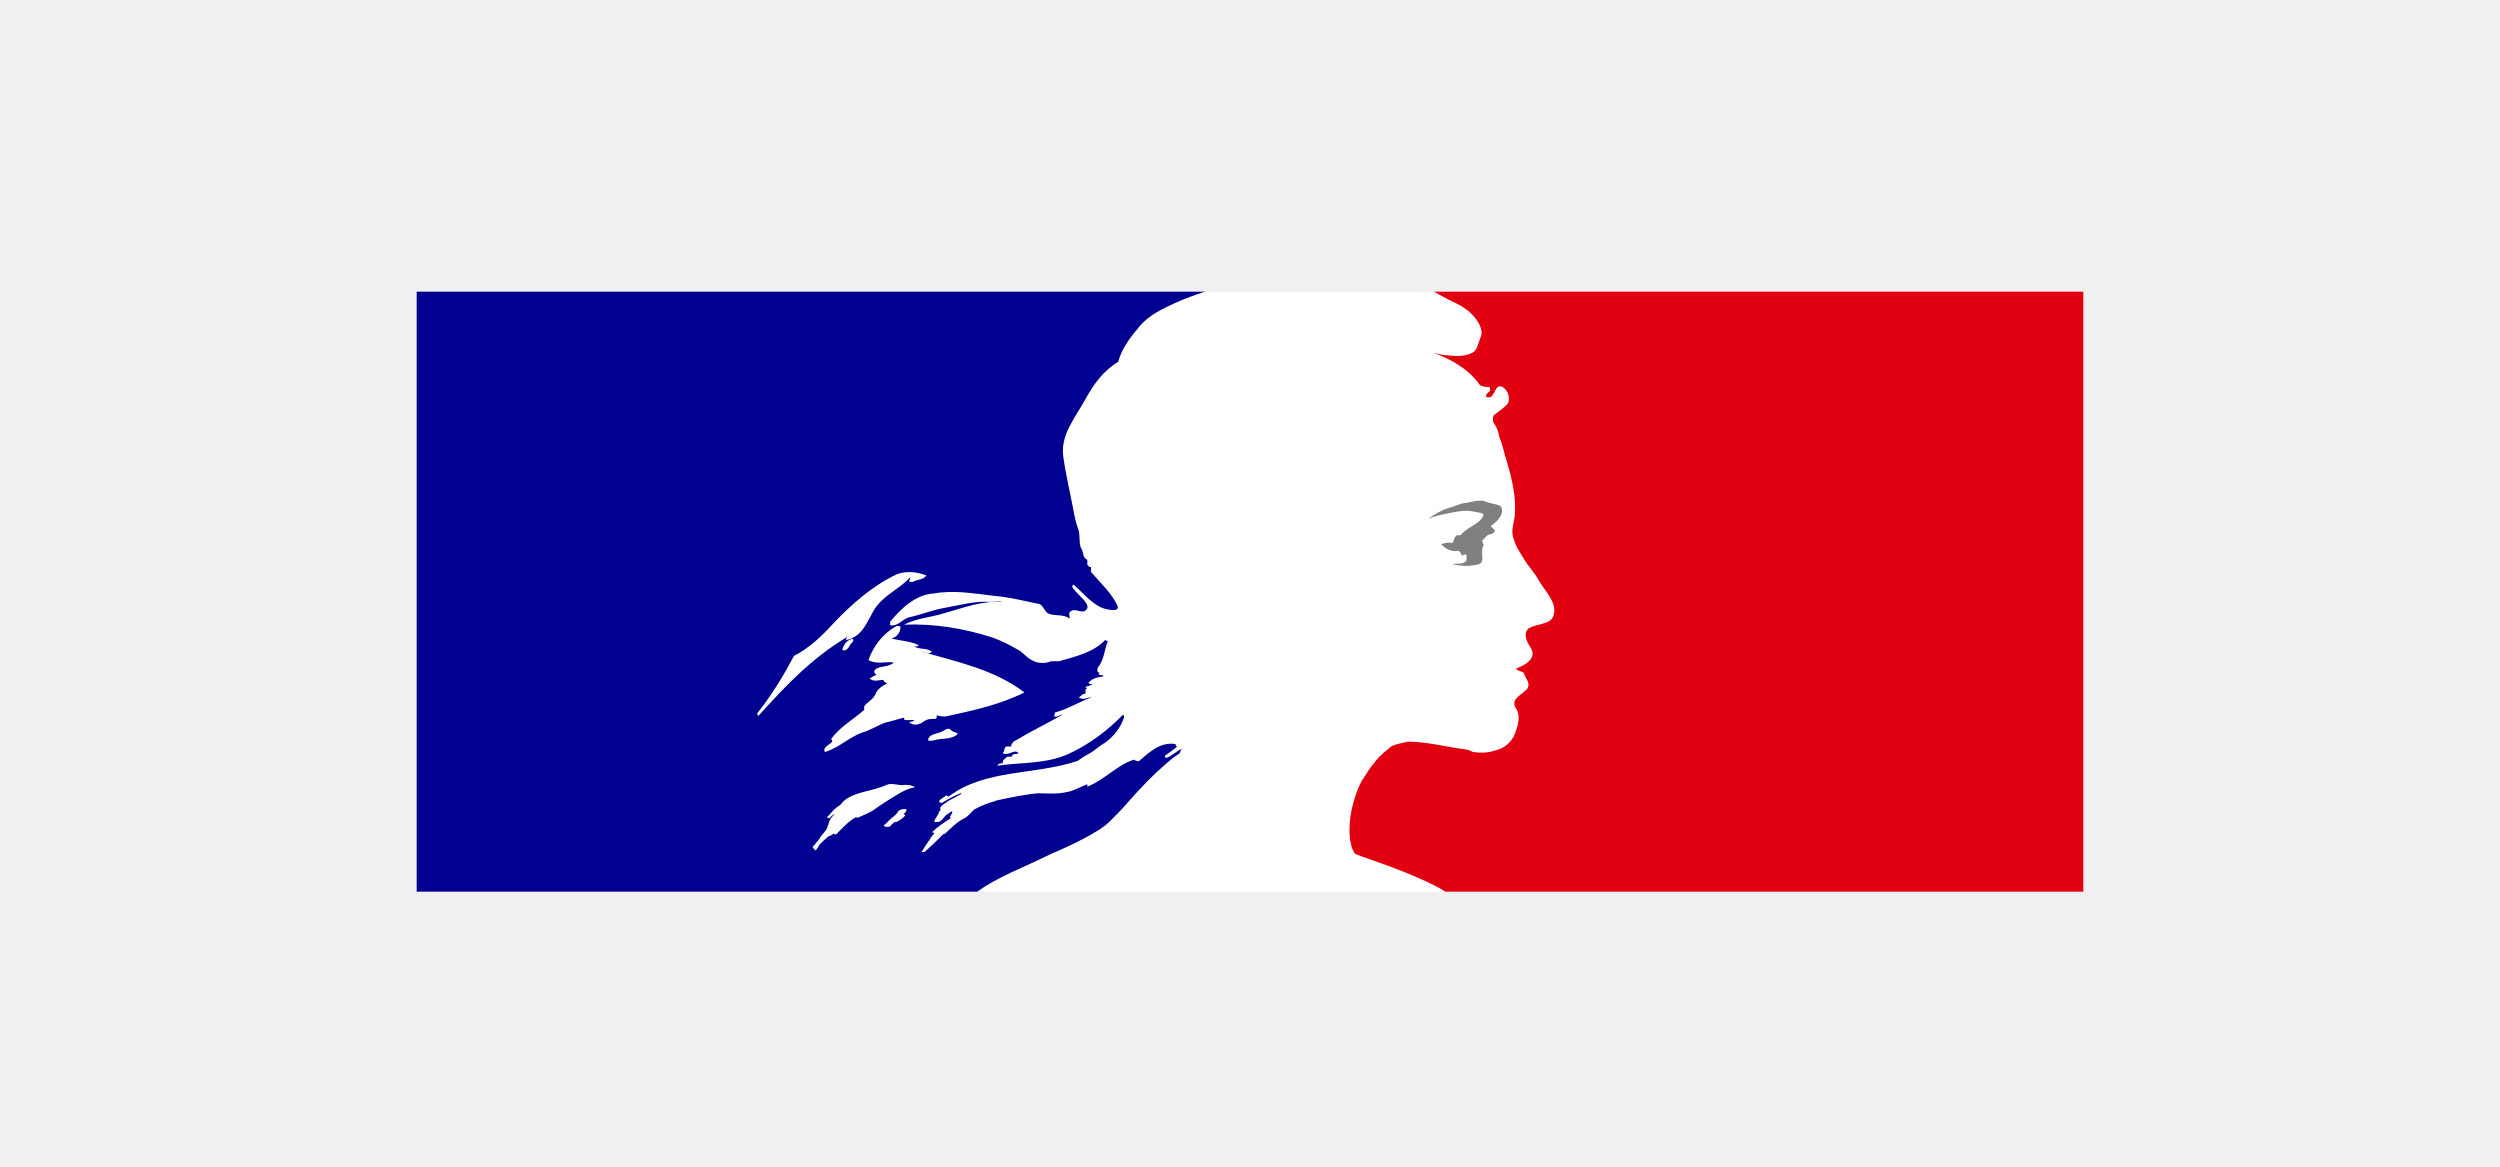
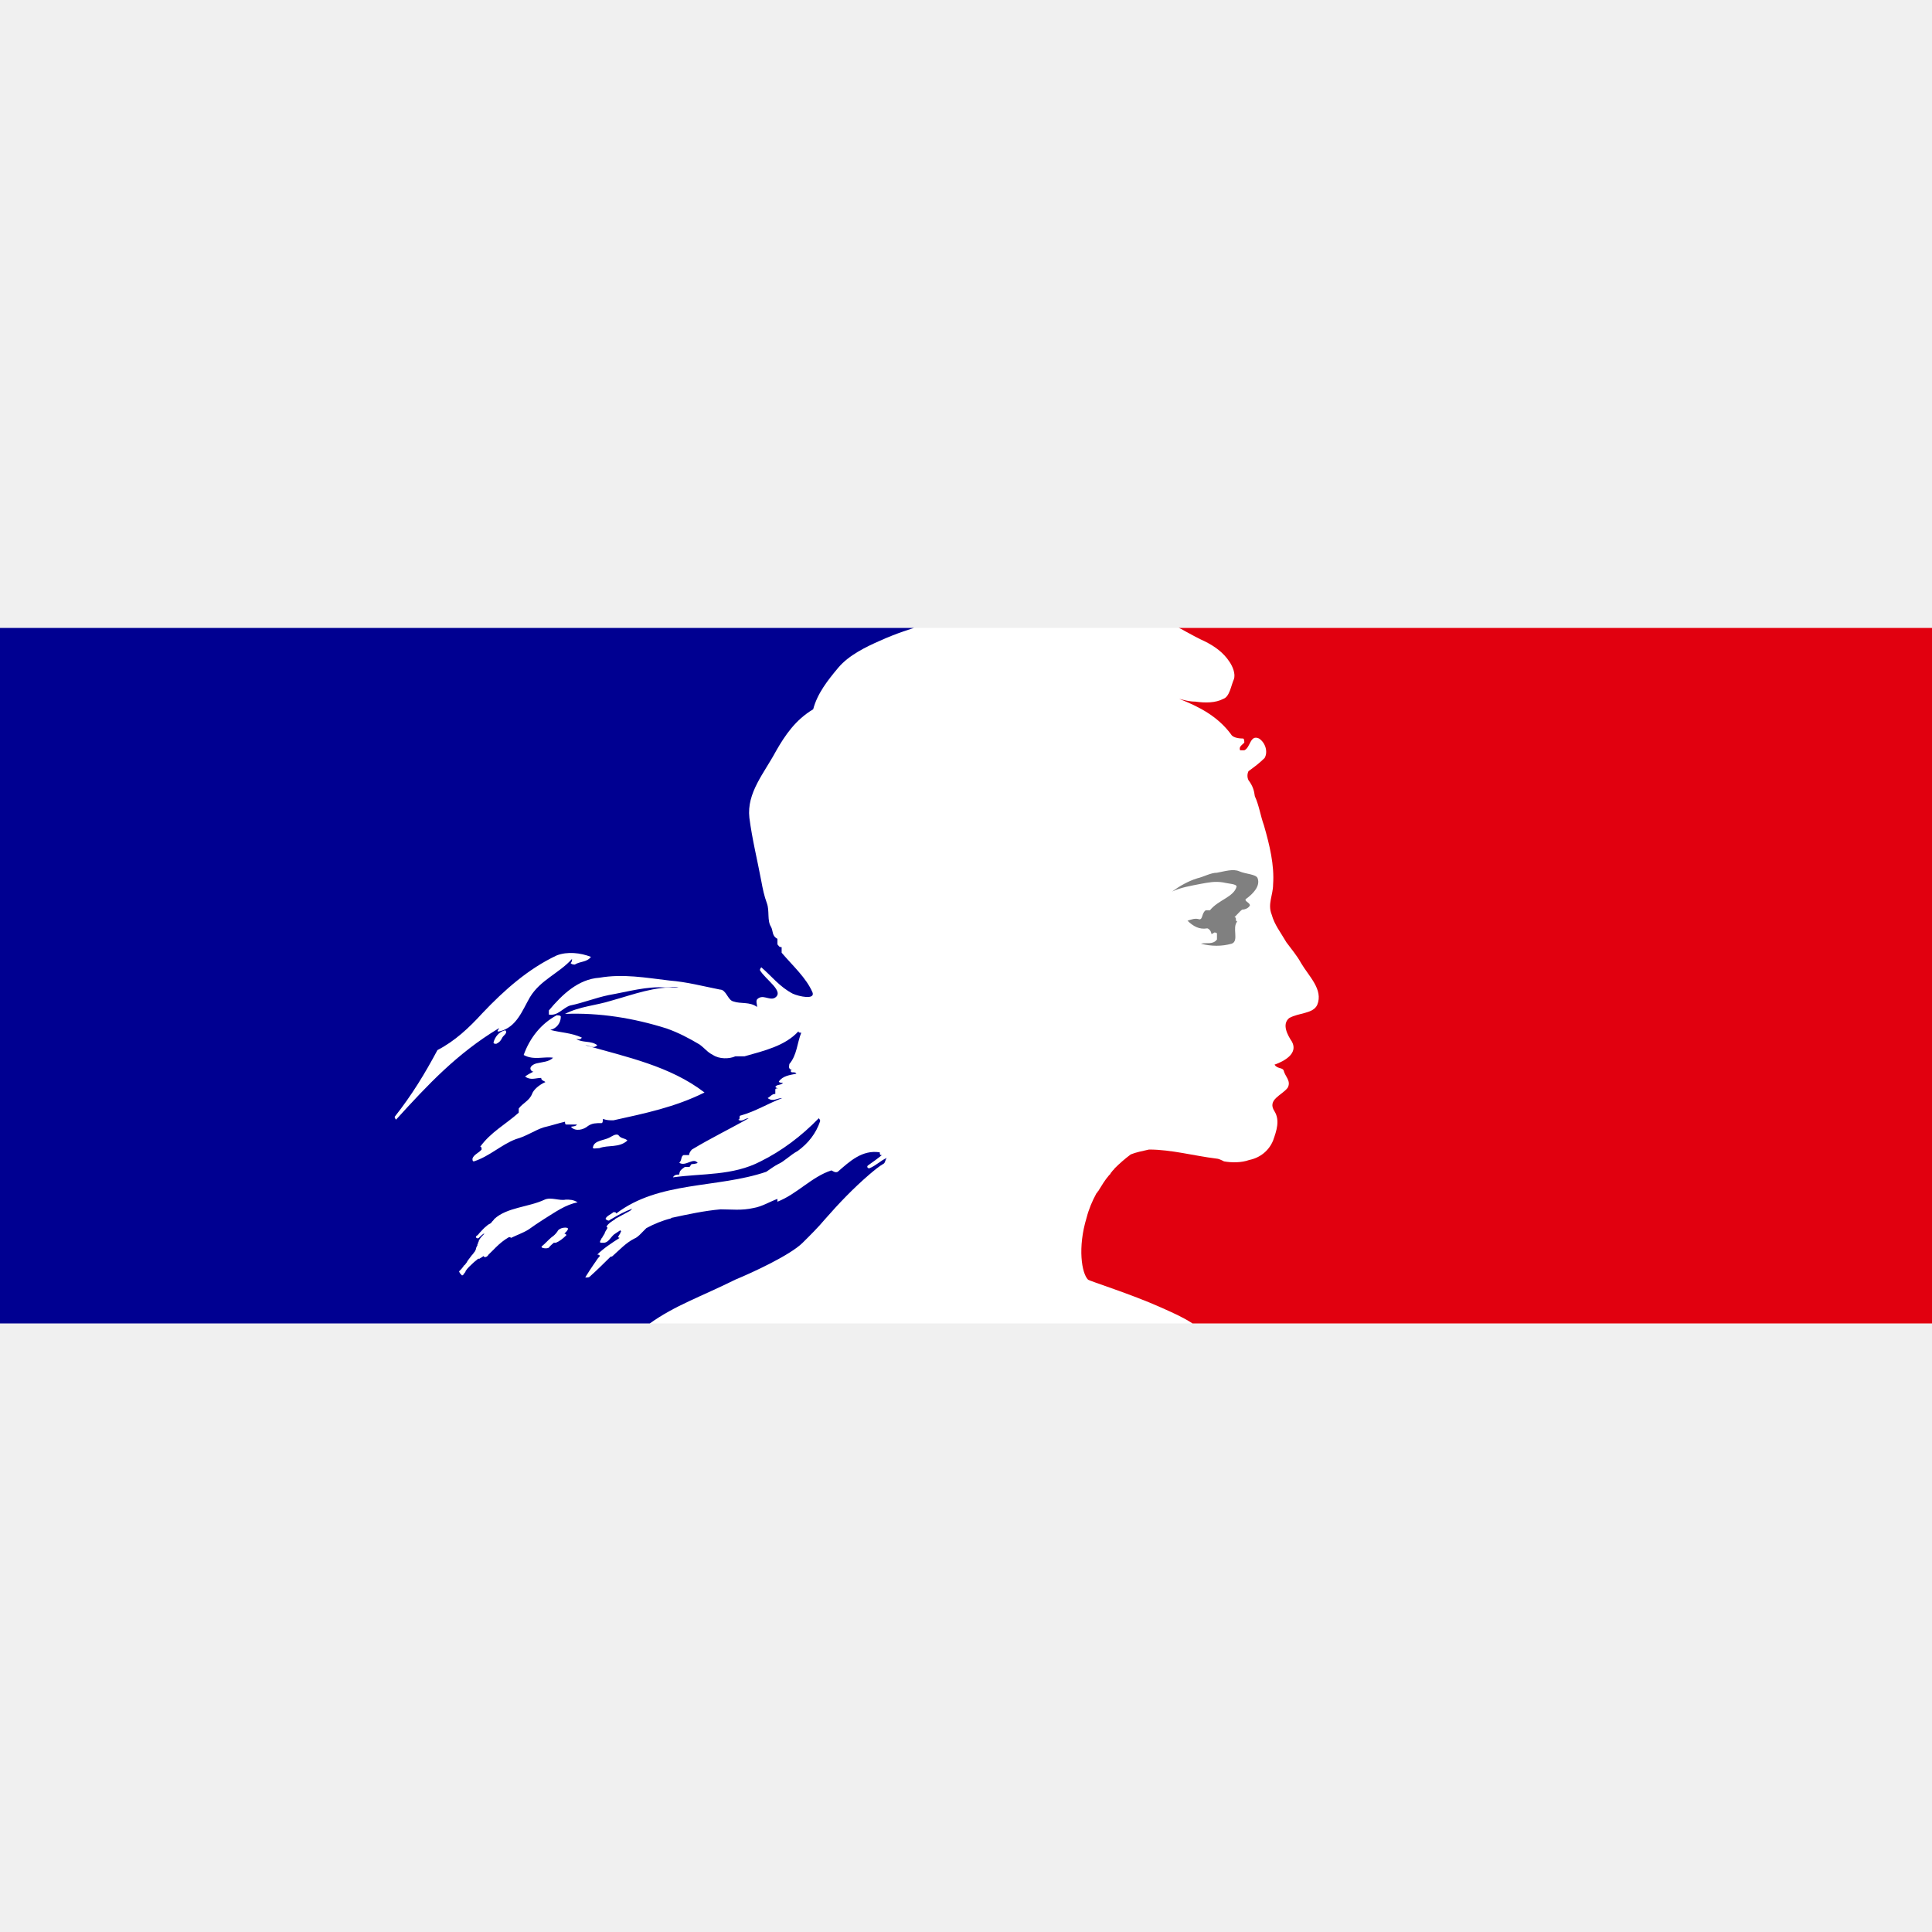
- <svg xmlns="http://www.w3.org/2000/svg" id="impots" width="120" height="56" viewBox="0 0 120 56" fill="none">
-   <rect x="20" y="14" width="80" height="28.8" fill="white" />
-   <path d="M53.237 39.459C53.556 39.142 53.875 38.826 54.166 38.48C54.746 37.818 55.327 37.213 55.994 36.637C56.197 36.464 56.401 36.291 56.604 36.176C56.662 36.118 56.662 36.003 56.72 35.946C56.459 36.061 56.285 36.262 55.994 36.378C55.936 36.378 55.878 36.32 55.936 36.262C56.139 36.118 56.343 35.974 56.517 35.83H56.488C56.43 35.83 56.43 35.773 56.43 35.715C55.704 35.6 55.181 36.09 54.688 36.522C54.572 36.579 54.456 36.464 54.427 36.464C53.614 36.723 53.004 37.443 52.192 37.76V37.645C51.872 37.76 51.553 37.962 51.205 38.019C50.711 38.134 50.276 38.077 49.84 38.077C49.173 38.134 48.505 38.278 47.837 38.422C47.808 38.422 47.808 38.422 47.779 38.451C47.431 38.538 47.083 38.682 46.764 38.854L46.647 38.97C46.531 39.085 46.415 39.229 46.27 39.286C45.922 39.459 45.66 39.747 45.37 40.006C45.341 40.035 45.312 40.035 45.283 40.035C44.993 40.323 44.703 40.611 44.412 40.87C44.383 40.899 44.296 40.899 44.238 40.899C44.238 40.87 44.267 40.87 44.267 40.842C44.325 40.755 44.354 40.698 44.412 40.611L44.586 40.352C44.673 40.237 44.731 40.122 44.819 40.035C44.848 40.006 44.848 39.978 44.819 39.978C44.79 39.949 44.761 39.949 44.731 39.949C44.993 39.69 45.341 39.459 45.66 39.258C45.631 39.258 45.573 39.229 45.602 39.2C45.631 39.142 45.66 39.114 45.689 39.056C45.689 39.027 45.689 39.027 45.718 38.998C45.718 38.97 45.689 38.97 45.689 38.941L45.428 39.114C45.283 39.229 45.196 39.459 44.993 39.459H44.906C44.877 39.459 44.848 39.459 44.848 39.43V39.402C44.848 39.373 44.877 39.373 44.877 39.344C44.877 39.315 44.906 39.315 44.906 39.286C44.906 39.286 44.906 39.258 44.935 39.258C44.935 39.229 44.964 39.2 44.964 39.2C44.964 39.171 44.993 39.171 44.993 39.142C45.022 39.114 45.051 39.056 45.051 39.027C45.051 38.998 45.08 38.998 45.08 38.97C45.109 38.941 45.109 38.912 45.138 38.883C45.167 38.826 45.138 38.797 45.109 38.797C45.196 38.653 45.341 38.566 45.486 38.48H45.457C45.66 38.365 45.893 38.25 46.096 38.134L46.183 38.048C45.864 38.163 45.602 38.307 45.312 38.48C45.312 38.48 45.254 38.509 45.225 38.538C45.225 38.538 45.167 38.566 45.08 38.48V38.451C45.138 38.336 45.312 38.278 45.399 38.192C45.457 38.192 45.515 38.192 45.515 38.25C47.286 36.896 49.695 37.213 51.727 36.522C51.901 36.406 52.047 36.291 52.221 36.205C52.482 36.09 52.714 35.83 53.033 35.658C53.469 35.341 53.788 34.938 53.962 34.419C53.962 34.362 53.904 34.304 53.904 34.304C53.179 35.053 52.366 35.658 51.495 36.09C50.334 36.694 49.086 36.579 47.867 36.752C47.925 36.637 48.041 36.637 48.128 36.637C48.128 36.464 48.244 36.406 48.36 36.32H48.534C48.592 36.32 48.592 36.205 48.65 36.205C48.766 36.205 48.941 36.147 48.883 36.147C48.708 35.917 48.389 36.32 48.128 36.147C48.244 36.032 48.186 35.888 48.302 35.83H48.534C48.534 35.715 48.65 35.6 48.65 35.6C49.463 35.11 50.247 34.736 51.002 34.304C50.827 34.304 50.74 34.477 50.566 34.362C50.682 34.362 50.566 34.189 50.682 34.189C51.292 34.016 51.785 33.699 52.395 33.469C52.163 33.469 52.017 33.642 51.785 33.469C51.901 33.411 51.959 33.296 52.105 33.296V33.123C52.105 33.066 52.163 33.066 52.221 33.066C52.163 33.066 52.105 33.008 52.105 33.008C52.163 32.893 52.337 32.95 52.424 32.835C52.366 32.835 52.25 32.835 52.25 32.778C52.424 32.547 52.685 32.518 52.975 32.461C52.917 32.346 52.743 32.461 52.743 32.346C52.743 32.288 52.801 32.288 52.859 32.288H52.743C52.627 32.23 52.685 32.115 52.685 32.058C53.004 31.683 53.004 31.194 53.179 30.762C53.12 30.762 53.062 30.762 53.062 30.704C52.511 31.309 51.64 31.51 50.827 31.741H50.45C50.189 31.856 49.782 31.856 49.521 31.683C49.289 31.568 49.202 31.424 48.97 31.251C48.534 30.992 48.099 30.762 47.605 30.589C46.241 30.157 44.819 29.926 43.396 29.984C44.006 29.667 44.673 29.638 45.312 29.437C46.241 29.178 47.112 28.832 48.099 28.89C47.925 28.832 47.721 28.89 47.547 28.89C46.792 28.832 46.009 29.062 45.196 29.206C44.644 29.322 44.151 29.523 43.599 29.638C43.28 29.754 43.106 30.07 42.729 30.013V29.84C43.28 29.178 43.948 28.544 44.819 28.486C45.806 28.314 46.734 28.486 47.721 28.602C48.447 28.659 49.086 28.832 49.811 28.976C50.073 28.976 50.131 29.408 50.363 29.466C50.682 29.581 51.031 29.466 51.35 29.696C51.35 29.581 51.292 29.466 51.35 29.379C51.582 29.149 51.843 29.437 52.075 29.322C52.511 29.062 51.698 28.573 51.466 28.17C51.466 28.112 51.524 28.054 51.524 28.054C51.959 28.429 52.279 28.861 52.83 29.149C53.092 29.264 53.759 29.408 53.643 29.091C53.382 28.486 52.83 27.997 52.366 27.45V27.219C52.25 27.219 52.25 27.162 52.192 27.104V26.874C51.959 26.758 52.017 26.557 51.93 26.384C51.756 26.125 51.872 25.722 51.756 25.405C51.64 25.088 51.582 24.8 51.524 24.483C51.35 23.562 51.147 22.755 51.031 21.862C50.914 20.826 51.64 20.019 52.134 19.098C52.511 18.435 52.946 17.802 53.672 17.37C53.846 16.707 54.282 16.16 54.717 15.642C55.152 15.123 55.878 14.778 56.401 14.547C57.155 14.202 57.852 14 57.852 14H20V42.8H46.909C47.954 42.051 48.999 41.706 50.45 40.986C51.147 40.698 52.714 39.978 53.237 39.459ZM44.819 35.542C44.703 35.542 44.499 35.6 44.557 35.485C44.615 35.226 44.993 35.226 45.225 35.11C45.341 35.053 45.486 34.938 45.602 34.995C45.718 35.168 45.864 35.11 45.98 35.226C45.631 35.542 45.196 35.398 44.819 35.542ZM36.401 34.362C36.401 34.362 36.343 34.304 36.343 34.246C37.068 33.325 37.591 32.461 38.113 31.482C38.839 31.107 39.419 30.56 39.971 29.955C40.9 28.976 41.887 28.112 43.048 27.565C43.483 27.392 44.035 27.45 44.47 27.622C44.296 27.853 44.035 27.795 43.803 27.939C43.745 27.939 43.687 27.939 43.629 27.882C43.687 27.824 43.687 27.766 43.687 27.709C43.135 28.314 42.38 28.573 41.945 29.293C41.626 29.84 41.393 30.531 40.697 30.704C40.465 30.762 40.755 30.531 40.639 30.589C38.926 31.626 37.736 32.893 36.401 34.362ZM40.958 30.762C40.9 30.877 40.842 30.877 40.784 30.992C40.726 31.107 40.668 31.165 40.551 31.222C40.493 31.222 40.435 31.222 40.435 31.165C40.493 30.934 40.668 30.733 40.871 30.675C40.958 30.646 40.958 30.704 40.958 30.762ZM43.512 38.912C43.483 38.97 43.425 39.027 43.367 39.085C43.425 39.085 43.483 39.142 43.425 39.171C43.309 39.286 43.164 39.402 43.019 39.459H42.932C42.874 39.517 42.787 39.574 42.729 39.661C42.671 39.718 42.351 39.69 42.438 39.603C42.584 39.488 42.7 39.344 42.845 39.229C42.932 39.171 43.019 39.085 43.077 38.998C43.106 38.941 43.135 38.912 43.193 38.883C43.28 38.826 43.57 38.797 43.512 38.912ZM42.525 38.48C42.293 38.624 42.09 38.768 41.887 38.912C41.655 39.056 41.393 39.142 41.161 39.258C41.132 39.229 41.103 39.229 41.074 39.229C40.871 39.344 40.697 39.488 40.523 39.661L40.435 39.747L40.348 39.834L40.232 39.949C40.203 39.978 40.203 40.006 40.145 40.035C40.116 40.064 40.029 40.064 40.029 40.006C40 40.035 39.971 40.035 39.942 40.064C39.913 40.093 39.884 40.093 39.855 40.122H39.797C39.739 40.179 39.652 40.237 39.594 40.294C39.477 40.41 39.361 40.496 39.274 40.64V40.669L39.245 40.698C39.245 40.698 39.245 40.726 39.216 40.726C39.216 40.755 39.187 40.755 39.187 40.784C39.187 40.784 39.158 40.813 39.129 40.813L39.1 40.784C39.1 40.784 39.1 40.755 39.071 40.755C39.042 40.726 39.042 40.698 39.013 40.669V40.64C39.071 40.582 39.129 40.525 39.187 40.438C39.216 40.41 39.216 40.381 39.245 40.381C39.274 40.352 39.303 40.294 39.332 40.266C39.332 40.237 39.361 40.237 39.361 40.208C39.419 40.122 39.477 40.064 39.536 39.978L39.565 39.949C39.594 39.92 39.623 39.862 39.652 39.834C39.681 39.805 39.681 39.776 39.71 39.718V39.69C39.739 39.632 39.739 39.603 39.768 39.574V39.546C39.768 39.517 39.768 39.517 39.797 39.488C39.797 39.459 39.797 39.43 39.826 39.402V39.373C39.884 39.258 39.971 39.171 40.058 39.085H40.029C39.942 39.142 39.884 39.2 39.826 39.258C39.768 39.315 39.652 39.229 39.739 39.171C39.797 39.142 39.826 39.085 39.855 39.056C39.942 38.97 40.029 38.854 40.145 38.768C40.203 38.71 40.261 38.682 40.319 38.653L40.348 38.624C40.377 38.566 40.435 38.538 40.465 38.48C40.987 37.99 41.887 37.99 42.554 37.674C42.816 37.558 43.164 37.731 43.425 37.674C43.599 37.674 43.745 37.674 43.919 37.789C43.425 37.875 42.99 38.192 42.525 38.48ZM43.657 34.678C43.599 34.621 43.832 34.678 43.89 34.563H43.454C43.396 34.563 43.396 34.506 43.396 34.448C43.135 34.506 42.787 34.621 42.525 34.678C42.148 34.794 41.8 35.053 41.364 35.168C40.755 35.398 40.261 35.888 39.623 36.09C39.565 36.09 39.565 36.032 39.565 35.974C39.623 35.802 39.826 35.744 39.942 35.6C39.942 35.542 39.942 35.485 39.884 35.485C40.319 34.88 40.929 34.563 41.48 34.074V33.901C41.655 33.67 41.916 33.584 42.032 33.296C42.09 33.123 42.322 32.922 42.584 32.806C42.525 32.749 42.409 32.749 42.409 32.634C42.177 32.634 41.974 32.749 41.742 32.576C41.858 32.49 41.974 32.432 42.09 32.374C42.032 32.374 42.003 32.346 41.974 32.288C41.916 32.173 42.09 32.058 42.235 32.029C42.467 31.971 42.729 31.971 42.903 31.798C42.525 31.741 42.09 31.914 41.684 31.683C41.945 30.963 42.409 30.387 43.048 30.042C43.106 30.042 43.222 30.042 43.222 30.099C43.222 30.358 43.048 30.589 42.787 30.646C43.222 30.762 43.657 30.762 44.093 30.963C44.035 31.078 43.919 31.021 43.861 31.021C44.122 31.194 44.47 31.078 44.731 31.28C44.557 31.453 44.412 31.28 44.238 31.28C45.951 31.77 47.75 32.144 49.173 33.238C47.954 33.843 46.705 34.102 45.399 34.39C45.225 34.39 45.138 34.39 44.964 34.333C44.964 34.39 44.964 34.506 44.906 34.506C44.673 34.506 44.528 34.506 44.354 34.621C44.151 34.794 43.832 34.851 43.657 34.678Z" fill="#000091" />
-   <path d="M99.971 14H68.796C68.796 14 68.855 14 69.087 14.144C69.348 14.288 69.667 14.461 69.871 14.547C70.277 14.749 70.654 15.008 70.915 15.411C71.032 15.584 71.177 15.901 71.09 16.131C70.974 16.39 70.915 16.851 70.654 16.938C70.335 17.11 69.9 17.11 69.493 17.053C69.261 17.053 69.058 16.995 68.826 16.938C69.638 17.254 70.422 17.658 70.974 18.406C71.032 18.522 71.235 18.579 71.467 18.579C71.525 18.579 71.525 18.694 71.525 18.752C71.409 18.867 71.293 18.925 71.351 19.069H71.525C71.786 18.954 71.757 18.406 72.135 18.579C72.396 18.752 72.512 19.126 72.367 19.386C72.135 19.616 71.931 19.76 71.699 19.933C71.641 20.048 71.641 20.192 71.699 20.307C71.873 20.538 71.931 20.739 71.96 20.97C72.135 21.344 72.193 21.776 72.338 22.179C72.57 22.986 72.773 23.821 72.715 24.627C72.715 25.059 72.483 25.434 72.657 25.866C72.773 26.298 73.034 26.614 73.267 27.018C73.499 27.334 73.702 27.565 73.876 27.882C74.195 28.429 74.805 28.976 74.544 29.61C74.37 29.984 73.789 29.926 73.383 30.157C73.063 30.416 73.325 30.877 73.499 31.136C73.76 31.626 73.18 31.942 72.773 32.086C72.889 32.259 73.092 32.202 73.15 32.317C73.209 32.576 73.47 32.749 73.325 33.037C73.092 33.354 72.454 33.526 72.773 34.016C73.005 34.39 72.86 34.822 72.715 35.226C72.541 35.658 72.164 35.946 71.728 36.032C71.409 36.147 71.002 36.147 70.683 36.09C70.567 36.032 70.451 35.974 70.364 35.974C69.435 35.859 68.506 35.6 67.577 35.6C67.316 35.658 67.026 35.715 66.823 35.802C66.591 35.974 66.358 36.176 66.155 36.378C66.126 36.435 66.068 36.464 66.039 36.522C66.01 36.55 65.981 36.579 65.981 36.608L65.923 36.666C65.749 36.867 65.633 37.069 65.487 37.299C65.487 37.328 65.459 37.328 65.459 37.328C65.459 37.357 65.429 37.386 65.4 37.414C65.226 37.731 65.081 38.077 64.994 38.422C64.617 39.661 64.791 40.726 65.052 40.986C65.11 41.043 66.852 41.59 68.071 42.138C68.651 42.397 69.029 42.57 69.377 42.8H100V14H99.971Z" fill="#E1000F" />
-   <path d="M70.653 24.541C70.885 24.599 71.205 24.599 71.205 24.714C71.088 25.146 70.45 25.261 70.102 25.693H69.927C69.753 25.808 69.811 26.067 69.666 26.067C69.492 26.01 69.347 26.067 69.173 26.125C69.405 26.355 69.666 26.499 69.985 26.442C70.043 26.442 70.16 26.557 70.16 26.672C70.16 26.672 70.218 26.672 70.276 26.614C70.334 26.614 70.392 26.614 70.392 26.672V26.902C70.218 27.133 69.956 27.017 69.724 27.075C70.16 27.19 70.595 27.19 71.001 27.075C71.321 26.96 71.001 26.413 71.234 26.154C71.118 26.154 71.234 25.981 71.118 25.981C71.234 25.866 71.35 25.722 71.437 25.664C71.553 25.664 71.698 25.606 71.756 25.491C71.756 25.376 71.524 25.319 71.582 25.232C71.901 25.002 72.192 24.685 72.075 24.368C72.017 24.195 71.582 24.195 71.321 24.08C71.059 23.965 70.711 24.08 70.392 24.138C70.131 24.138 69.84 24.311 69.579 24.368C69.202 24.483 68.853 24.685 68.534 24.915C68.911 24.742 69.289 24.685 69.724 24.599C70.043 24.541 70.305 24.483 70.653 24.541Z" fill="#808080" />
+ <svg xmlns="http://www.w3.org/2000/svg" width="40" height="40" viewBox="0 0 40 40" fill="none">
+   <rect y="13" width="40" height="14.4" fill="white" />
+   <path d="M16.618 25.73C16.778 25.571 16.938 25.413 17.083 25.24C17.373 24.909 17.663 24.606 17.997 24.318C18.099 24.232 18.2 24.146 18.302 24.088C18.331 24.059 18.331 24.002 18.36 23.973C18.229 24.03 18.142 24.131 17.997 24.189C17.968 24.189 17.939 24.16 17.968 24.131C18.07 24.059 18.171 23.987 18.258 23.915H18.244C18.215 23.915 18.215 23.886 18.215 23.858C17.852 23.8 17.591 24.045 17.344 24.261C17.286 24.29 17.228 24.232 17.213 24.232C16.807 24.362 16.502 24.722 16.096 24.88V24.822C15.936 24.88 15.777 24.981 15.602 25.01C15.356 25.067 15.138 25.038 14.92 25.038C14.586 25.067 14.253 25.139 13.919 25.211C13.904 25.211 13.904 25.211 13.89 25.226C13.716 25.269 13.541 25.341 13.382 25.427L13.324 25.485C13.266 25.542 13.208 25.614 13.135 25.643C12.961 25.73 12.83 25.874 12.685 26.003C12.671 26.018 12.656 26.018 12.642 26.018C12.496 26.162 12.351 26.306 12.206 26.435C12.192 26.45 12.148 26.45 12.119 26.45C12.119 26.435 12.133 26.435 12.133 26.421C12.163 26.378 12.177 26.349 12.206 26.306L12.293 26.176C12.337 26.118 12.366 26.061 12.409 26.018C12.424 26.003 12.424 25.989 12.409 25.989C12.395 25.974 12.38 25.974 12.366 25.974C12.496 25.845 12.671 25.73 12.83 25.629C12.816 25.629 12.787 25.614 12.801 25.6C12.816 25.571 12.83 25.557 12.845 25.528C12.845 25.514 12.845 25.514 12.859 25.499C12.859 25.485 12.845 25.485 12.845 25.47L12.714 25.557C12.642 25.614 12.598 25.73 12.496 25.73H12.453C12.438 25.73 12.424 25.73 12.424 25.715V25.701C12.424 25.686 12.438 25.686 12.438 25.672C12.438 25.658 12.453 25.658 12.453 25.643C12.453 25.643 12.453 25.629 12.467 25.629C12.467 25.614 12.482 25.6 12.482 25.6C12.482 25.586 12.496 25.586 12.496 25.571C12.511 25.557 12.525 25.528 12.525 25.514C12.525 25.499 12.54 25.499 12.54 25.485C12.554 25.47 12.554 25.456 12.569 25.442C12.584 25.413 12.569 25.398 12.554 25.398C12.598 25.326 12.671 25.283 12.743 25.24H12.729C12.83 25.182 12.946 25.125 13.048 25.067L13.091 25.024C12.932 25.082 12.801 25.154 12.656 25.24C12.656 25.24 12.627 25.254 12.613 25.269C12.613 25.269 12.584 25.283 12.54 25.24V25.226C12.569 25.168 12.656 25.139 12.7 25.096C12.729 25.096 12.758 25.096 12.758 25.125C13.643 24.448 14.848 24.606 15.864 24.261C15.951 24.203 16.023 24.146 16.11 24.102C16.241 24.045 16.357 23.915 16.517 23.829C16.734 23.67 16.894 23.469 16.981 23.21C16.981 23.181 16.952 23.152 16.952 23.152C16.589 23.526 16.183 23.829 15.748 24.045C15.167 24.347 14.543 24.29 13.933 24.376C13.962 24.318 14.02 24.318 14.064 24.318C14.064 24.232 14.122 24.203 14.18 24.16H14.267C14.296 24.16 14.296 24.102 14.325 24.102C14.383 24.102 14.47 24.074 14.441 24.074C14.354 23.958 14.194 24.16 14.064 24.074C14.122 24.016 14.093 23.944 14.151 23.915H14.267C14.267 23.858 14.325 23.8 14.325 23.8C14.732 23.555 15.123 23.368 15.501 23.152C15.414 23.152 15.37 23.238 15.283 23.181C15.341 23.181 15.283 23.094 15.341 23.094C15.646 23.008 15.893 22.85 16.197 22.734C16.081 22.734 16.009 22.821 15.893 22.734C15.951 22.706 15.98 22.648 16.052 22.648V22.562C16.052 22.533 16.081 22.533 16.11 22.533C16.081 22.533 16.052 22.504 16.052 22.504C16.081 22.446 16.168 22.475 16.212 22.418C16.183 22.418 16.125 22.418 16.125 22.389C16.212 22.274 16.343 22.259 16.488 22.23C16.459 22.173 16.372 22.23 16.372 22.173C16.372 22.144 16.401 22.144 16.43 22.144H16.372C16.314 22.115 16.343 22.058 16.343 22.029C16.502 21.842 16.502 21.597 16.589 21.381C16.56 21.381 16.531 21.381 16.531 21.352C16.256 21.654 15.82 21.755 15.414 21.87H15.225C15.094 21.928 14.891 21.928 14.761 21.842C14.644 21.784 14.601 21.712 14.485 21.626C14.267 21.496 14.049 21.381 13.803 21.294C13.12 21.078 12.409 20.963 11.698 20.992C12.003 20.834 12.337 20.819 12.656 20.718C13.12 20.589 13.556 20.416 14.049 20.445C13.962 20.416 13.861 20.445 13.774 20.445C13.396 20.416 13.004 20.531 12.598 20.603C12.322 20.661 12.075 20.762 11.8 20.819C11.64 20.877 11.553 21.035 11.364 21.006V20.92C11.64 20.589 11.974 20.272 12.409 20.243C12.903 20.157 13.367 20.243 13.861 20.301C14.223 20.33 14.543 20.416 14.906 20.488C15.036 20.488 15.065 20.704 15.181 20.733C15.341 20.79 15.515 20.733 15.675 20.848C15.675 20.79 15.646 20.733 15.675 20.69C15.791 20.574 15.922 20.718 16.038 20.661C16.256 20.531 15.849 20.286 15.733 20.085C15.733 20.056 15.762 20.027 15.762 20.027C15.98 20.214 16.139 20.43 16.415 20.574C16.546 20.632 16.88 20.704 16.822 20.546C16.691 20.243 16.415 19.998 16.183 19.725V19.61C16.125 19.61 16.125 19.581 16.096 19.552V19.437C15.98 19.379 16.009 19.278 15.965 19.192C15.878 19.062 15.936 18.861 15.878 18.702C15.82 18.544 15.791 18.4 15.762 18.242C15.675 17.781 15.573 17.378 15.515 16.931C15.457 16.413 15.82 16.01 16.067 15.549C16.256 15.218 16.473 14.901 16.836 14.685C16.923 14.354 17.141 14.08 17.358 13.821C17.576 13.562 17.939 13.389 18.2 13.274C18.578 13.101 18.926 13 18.926 13H0V27.4H13.454C13.977 27.026 14.499 26.853 15.225 26.493C15.573 26.349 16.357 25.989 16.618 25.73ZM12.409 23.771C12.351 23.771 12.25 23.8 12.279 23.742C12.308 23.613 12.496 23.613 12.613 23.555C12.671 23.526 12.743 23.469 12.801 23.498C12.859 23.584 12.932 23.555 12.99 23.613C12.816 23.771 12.598 23.699 12.409 23.771ZM8.2 23.181C8.2 23.181 8.171 23.152 8.171 23.123C8.534 22.662 8.795 22.23 9.057 21.741C9.419 21.554 9.71 21.28 9.986 20.978C10.45 20.488 10.943 20.056 11.524 19.782C11.742 19.696 12.017 19.725 12.235 19.811C12.148 19.926 12.017 19.898 11.901 19.97C11.872 19.97 11.843 19.97 11.814 19.941C11.843 19.912 11.843 19.883 11.843 19.854C11.568 20.157 11.19 20.286 10.972 20.646C10.813 20.92 10.697 21.266 10.348 21.352C10.232 21.381 10.377 21.266 10.319 21.294C9.463 21.813 8.868 22.446 8.2 23.181ZM10.479 21.381C10.45 21.438 10.421 21.438 10.392 21.496C10.363 21.554 10.334 21.582 10.276 21.611C10.247 21.611 10.218 21.611 10.218 21.582C10.247 21.467 10.334 21.366 10.435 21.338C10.479 21.323 10.479 21.352 10.479 21.381ZM11.756 25.456C11.742 25.485 11.713 25.514 11.684 25.542C11.713 25.542 11.742 25.571 11.713 25.586C11.655 25.643 11.582 25.701 11.509 25.73H11.466C11.437 25.758 11.393 25.787 11.364 25.83C11.335 25.859 11.176 25.845 11.219 25.802C11.292 25.744 11.35 25.672 11.422 25.614C11.466 25.586 11.509 25.542 11.539 25.499C11.553 25.47 11.568 25.456 11.597 25.442C11.64 25.413 11.785 25.398 11.756 25.456ZM11.263 25.24C11.147 25.312 11.045 25.384 10.943 25.456C10.827 25.528 10.697 25.571 10.581 25.629C10.566 25.614 10.552 25.614 10.537 25.614C10.435 25.672 10.348 25.744 10.261 25.83L10.218 25.874L10.174 25.917L10.116 25.974C10.102 25.989 10.102 26.003 10.073 26.018C10.058 26.032 10.014 26.032 10.014 26.003C10 26.018 9.986 26.018 9.971 26.032C9.956 26.046 9.942 26.046 9.927 26.061H9.898C9.869 26.09 9.826 26.118 9.797 26.147C9.739 26.205 9.681 26.248 9.637 26.32V26.334L9.623 26.349C9.623 26.349 9.623 26.363 9.608 26.363C9.608 26.378 9.594 26.378 9.594 26.392C9.594 26.392 9.579 26.406 9.565 26.406L9.55 26.392C9.55 26.392 9.55 26.378 9.536 26.378C9.521 26.363 9.521 26.349 9.507 26.334V26.32C9.536 26.291 9.565 26.262 9.594 26.219C9.608 26.205 9.608 26.19 9.623 26.19C9.637 26.176 9.652 26.147 9.666 26.133C9.666 26.118 9.681 26.118 9.681 26.104C9.71 26.061 9.739 26.032 9.768 25.989L9.782 25.974C9.797 25.96 9.811 25.931 9.826 25.917C9.84 25.902 9.84 25.888 9.855 25.859V25.845C9.869 25.816 9.869 25.802 9.884 25.787V25.773C9.884 25.758 9.884 25.758 9.898 25.744C9.898 25.73 9.898 25.715 9.913 25.701V25.686C9.942 25.629 9.986 25.586 10.029 25.542H10.014C9.971 25.571 9.942 25.6 9.913 25.629C9.884 25.658 9.826 25.614 9.869 25.586C9.898 25.571 9.913 25.542 9.927 25.528C9.971 25.485 10.014 25.427 10.073 25.384C10.102 25.355 10.131 25.341 10.16 25.326L10.174 25.312C10.189 25.283 10.218 25.269 10.232 25.24C10.493 24.995 10.943 24.995 11.277 24.837C11.408 24.779 11.582 24.866 11.713 24.837C11.8 24.837 11.872 24.837 11.959 24.894C11.713 24.938 11.495 25.096 11.263 25.24ZM11.829 23.339C11.8 23.31 11.916 23.339 11.945 23.282H11.727C11.698 23.282 11.698 23.253 11.698 23.224C11.568 23.253 11.393 23.31 11.263 23.339C11.074 23.397 10.9 23.526 10.682 23.584C10.377 23.699 10.131 23.944 9.811 24.045C9.782 24.045 9.782 24.016 9.782 23.987C9.811 23.901 9.913 23.872 9.971 23.8C9.971 23.771 9.971 23.742 9.942 23.742C10.16 23.44 10.464 23.282 10.74 23.037V22.95C10.827 22.835 10.958 22.792 11.016 22.648C11.045 22.562 11.161 22.461 11.292 22.403C11.263 22.374 11.205 22.374 11.205 22.317C11.088 22.317 10.987 22.374 10.871 22.288C10.929 22.245 10.987 22.216 11.045 22.187C11.016 22.187 11.002 22.173 10.987 22.144C10.958 22.086 11.045 22.029 11.118 22.014C11.234 21.986 11.364 21.986 11.451 21.899C11.263 21.87 11.045 21.957 10.842 21.842C10.972 21.482 11.205 21.194 11.524 21.021C11.553 21.021 11.611 21.021 11.611 21.05C11.611 21.179 11.524 21.294 11.393 21.323C11.611 21.381 11.829 21.381 12.046 21.482C12.017 21.539 11.959 21.51 11.93 21.51C12.061 21.597 12.235 21.539 12.366 21.64C12.279 21.726 12.206 21.64 12.119 21.64C12.975 21.885 13.875 22.072 14.586 22.619C13.977 22.922 13.353 23.051 12.7 23.195C12.613 23.195 12.569 23.195 12.482 23.166C12.482 23.195 12.482 23.253 12.453 23.253C12.337 23.253 12.264 23.253 12.177 23.31C12.075 23.397 11.916 23.426 11.829 23.339Z" fill="#000091" />
+   <path d="M39.985 13H24.398C24.398 13 24.427 13 24.543 13.072C24.674 13.144 24.834 13.23 24.935 13.274C25.138 13.374 25.327 13.504 25.458 13.706C25.516 13.792 25.588 13.95 25.545 14.066C25.487 14.195 25.458 14.426 25.327 14.469C25.167 14.555 24.95 14.555 24.747 14.526C24.63 14.526 24.529 14.498 24.413 14.469C24.819 14.627 25.211 14.829 25.487 15.203C25.516 15.261 25.617 15.29 25.733 15.29C25.762 15.29 25.762 15.347 25.762 15.376C25.704 15.434 25.646 15.462 25.675 15.534H25.762C25.893 15.477 25.878 15.203 26.067 15.29C26.198 15.376 26.256 15.563 26.183 15.693C26.067 15.808 25.966 15.88 25.849 15.966C25.82 16.024 25.82 16.096 25.849 16.154C25.937 16.269 25.966 16.37 25.98 16.485C26.067 16.672 26.096 16.888 26.169 17.09C26.285 17.493 26.387 17.91 26.358 18.314C26.358 18.53 26.241 18.717 26.328 18.933C26.387 19.149 26.517 19.307 26.633 19.509C26.749 19.667 26.851 19.782 26.938 19.941C27.098 20.214 27.402 20.488 27.272 20.805C27.185 20.992 26.895 20.963 26.691 21.078C26.532 21.208 26.662 21.438 26.749 21.568C26.88 21.813 26.59 21.971 26.387 22.043C26.445 22.13 26.546 22.101 26.575 22.158C26.604 22.288 26.735 22.374 26.662 22.518C26.546 22.677 26.227 22.763 26.387 23.008C26.503 23.195 26.43 23.411 26.358 23.613C26.27 23.829 26.082 23.973 25.864 24.016C25.704 24.074 25.501 24.074 25.342 24.045C25.284 24.016 25.225 23.987 25.182 23.987C24.718 23.93 24.253 23.8 23.789 23.8C23.658 23.829 23.513 23.858 23.411 23.901C23.295 23.987 23.179 24.088 23.078 24.189C23.063 24.218 23.034 24.232 23.019 24.261C23.005 24.275 22.99 24.29 22.99 24.304L22.961 24.333C22.874 24.434 22.816 24.534 22.744 24.65C22.744 24.664 22.729 24.664 22.729 24.664C22.729 24.678 22.715 24.693 22.7 24.707C22.613 24.866 22.541 25.038 22.497 25.211C22.308 25.83 22.395 26.363 22.526 26.493C22.555 26.522 23.426 26.795 24.035 27.069C24.326 27.198 24.514 27.285 24.689 27.4H40V13H39.985Z" fill="#E1000F" />
+   <path d="M25.327 18.27C25.443 18.299 25.602 18.299 25.602 18.357C25.544 18.573 25.225 18.63 25.051 18.846H24.964C24.877 18.904 24.906 19.034 24.833 19.034C24.746 19.005 24.674 19.034 24.586 19.062C24.703 19.177 24.833 19.25 24.993 19.221C25.022 19.221 25.08 19.278 25.08 19.336C25.08 19.336 25.109 19.336 25.138 19.307C25.167 19.307 25.196 19.307 25.196 19.336V19.451C25.109 19.566 24.978 19.509 24.862 19.538C25.08 19.595 25.298 19.595 25.501 19.538C25.66 19.48 25.501 19.206 25.617 19.077C25.559 19.077 25.617 18.99 25.559 18.99C25.617 18.933 25.675 18.861 25.718 18.832C25.776 18.832 25.849 18.803 25.878 18.746C25.878 18.688 25.762 18.659 25.791 18.616C25.951 18.501 26.096 18.342 26.038 18.184C26.009 18.098 25.791 18.098 25.66 18.04C25.53 17.982 25.356 18.04 25.196 18.069C25.065 18.069 24.92 18.155 24.79 18.184C24.601 18.242 24.427 18.342 24.267 18.458C24.456 18.371 24.644 18.342 24.862 18.299C25.022 18.27 25.152 18.242 25.327 18.27Z" fill="#808080" />
</svg>
